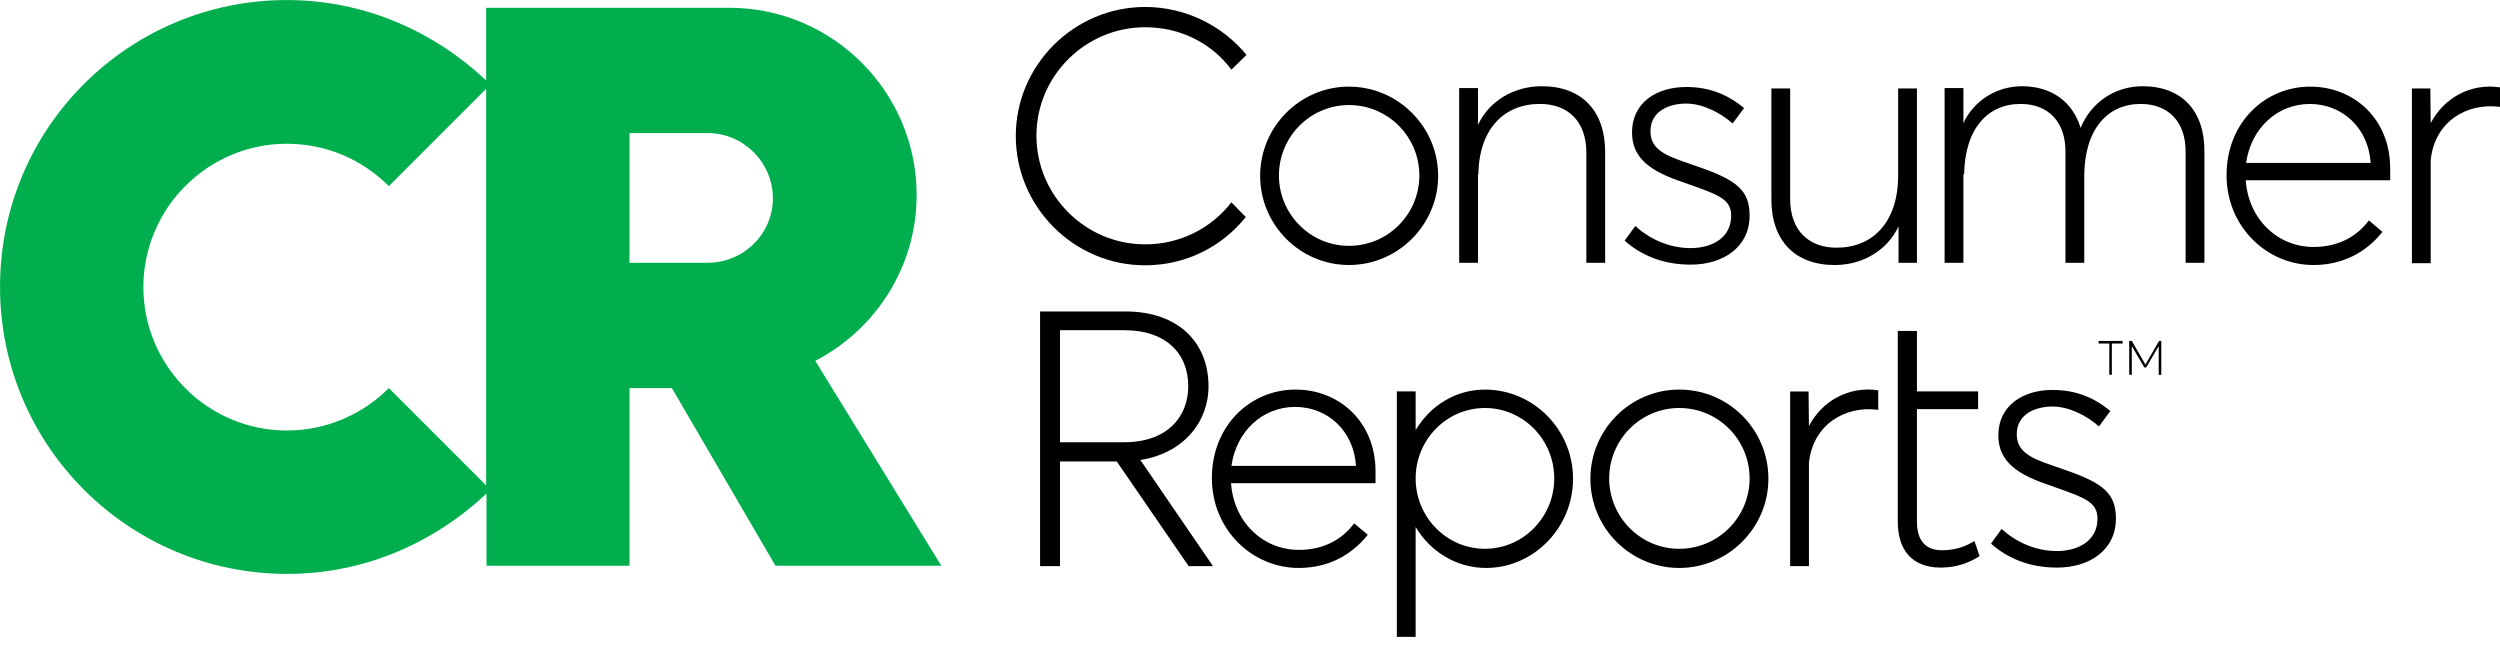
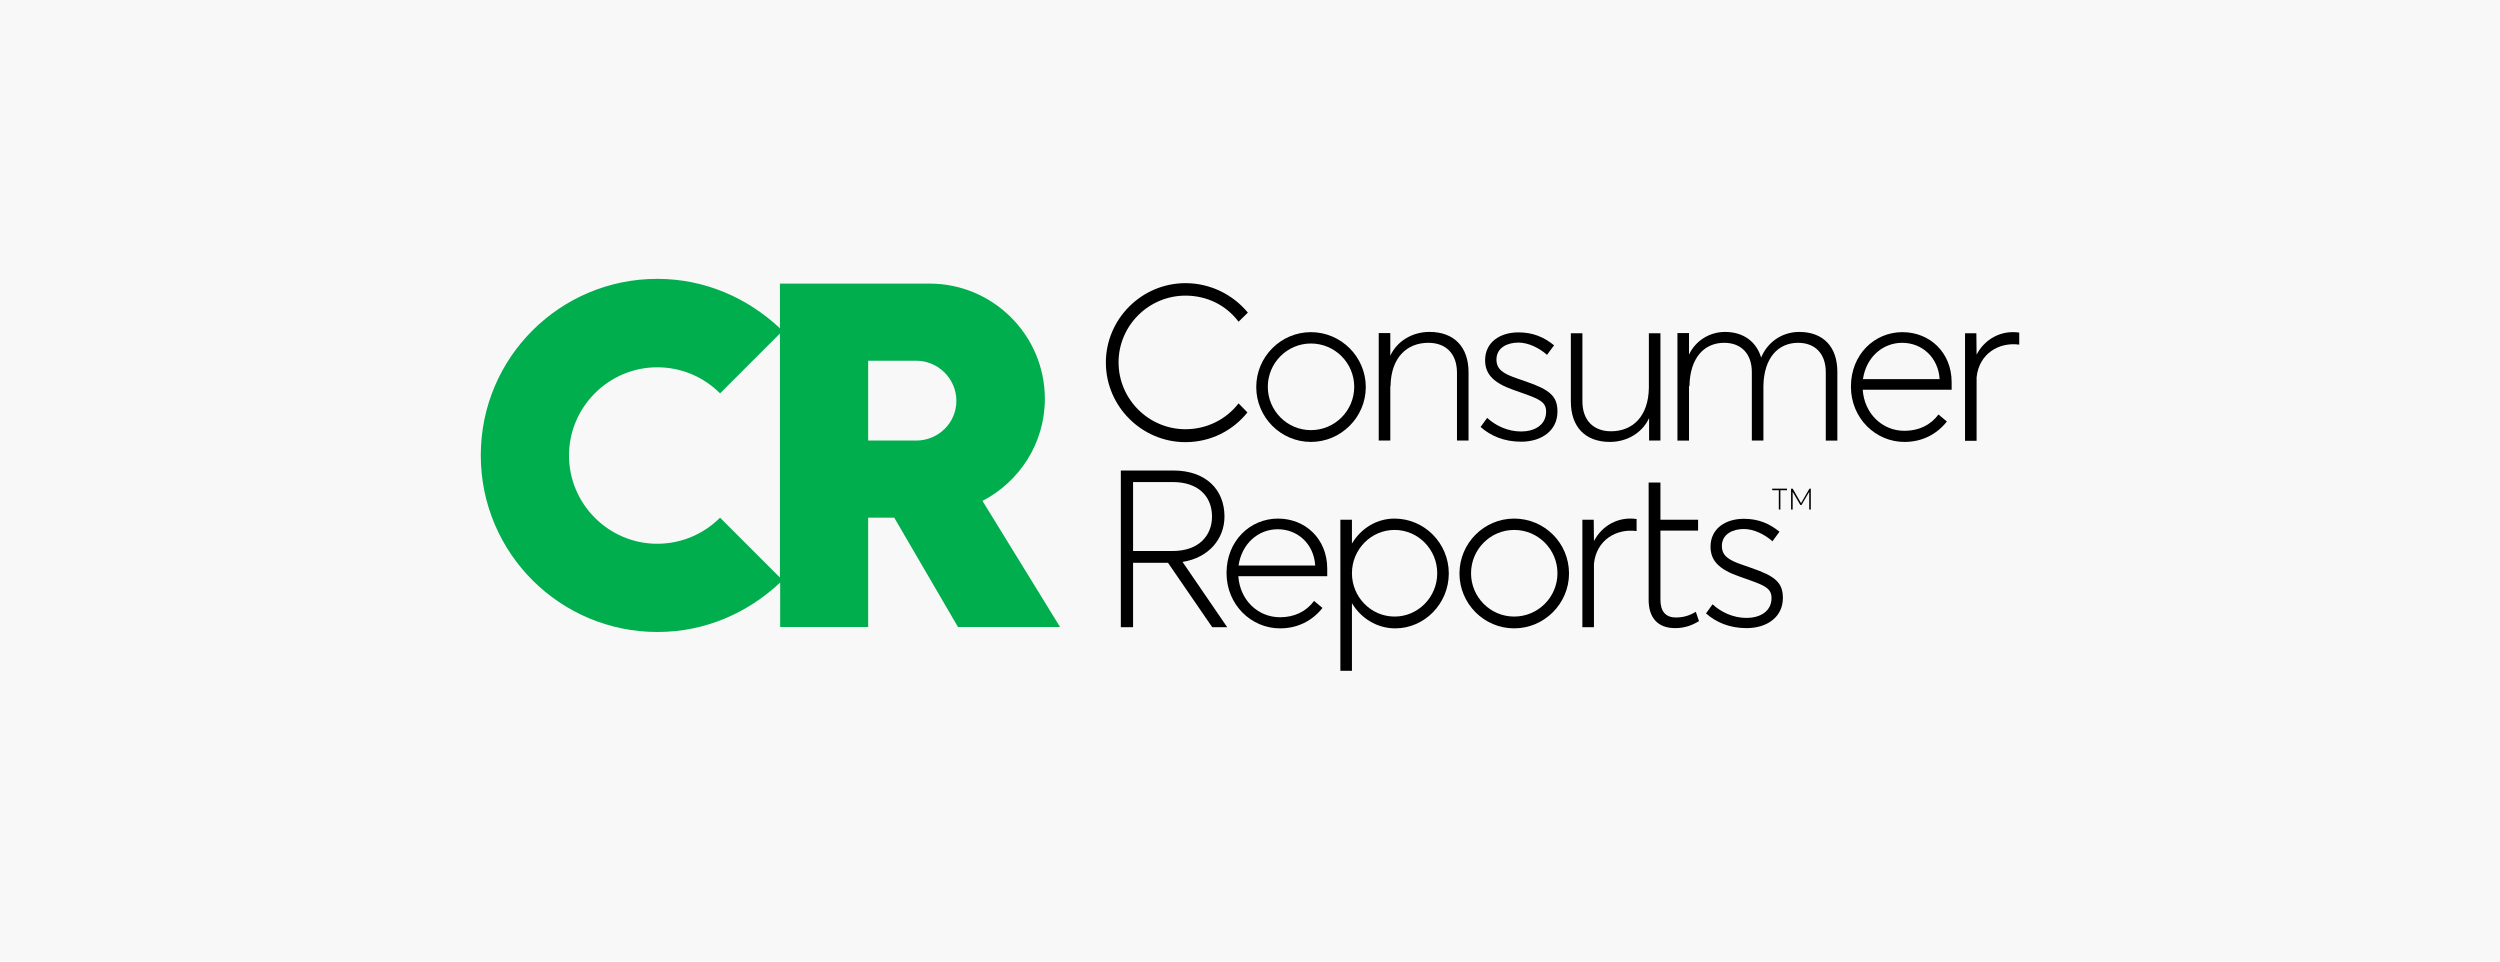
- <svg xmlns="http://www.w3.org/2000/svg" fill="none" height="23" viewBox="0 0 89 23" width="89">
-   <path d="m17.307 20.141h5.104v-6.324h1.509l3.687 6.324h5.904l-4.487-7.295c2.126-1.102 3.608-3.32 3.608-5.904 0-3.687-3.005-6.665-6.665-6.665h-8.66v2.585c-1.876-1.758-4.343-2.86-7.098-2.86-5.616 0-10.208 4.54-10.208 10.208 0 5.668 4.592 10.221 10.221 10.221 2.755 0 5.222-1.102 7.098-2.86v2.572zm-3.464-6.324c-.932.931-2.217 1.509-3.635 1.509-2.808 0-5.104-2.296-5.104-5.104 0-2.808 2.296-5.104 5.104-5.104 1.417 0 2.69.564 3.635 1.509l3.464-3.464v14.118zm8.568-4.461v-4.619h2.782c1.273 0 2.322 1.05 2.322 2.322s-1.05 2.296-2.322 2.296z" fill="#00ae4d" />
-   <g fill="#000">
-     <path d="m71.26 18.828-.381.525c.577.512 1.351.853 2.349.853 1.168 0 2.099-.63 2.099-1.745 0-.879-.433-1.26-1.811-1.732l-.525-.184c-.774-.262-1.194-.512-1.194-1.089 0-.709.656-.984 1.273-.984.577 0 1.207.315 1.653.709l.407-.551c-.577-.472-1.22-.748-2.06-.748-1.063 0-1.929.564-1.929 1.614 0 .8.485 1.312 1.653 1.719l.59.21c.879.315 1.286.485 1.286 1.037 0 .8-.695 1.155-1.443 1.155-.774 0-1.47-.328-1.968-.787z" />
-     <path d="m70.474 19.799-.184-.538c-.367.223-.722.328-1.155.328-.604 0-.892-.367-.892-1.023v-4.002h2.178v-.63h-2.178v-2.152h-.682v6.784c0 1.023.512 1.64 1.535 1.64.512 0 .958-.144 1.378-.407z" />
-     <path d="m64.398 20.14v-3.661c.144-1.378 1.299-2.047 2.467-1.889v-.695c-1.036-.157-1.994.367-2.467 1.273l-.013-1.233h-.656v6.219h.669z" />
-     <path d="m59.78 13.869c-1.745 0-3.162 1.43-3.162 3.175s1.417 3.175 3.162 3.175 3.175-1.43 3.175-3.175c0-1.758-1.417-3.175-3.175-3.175zm0 5.668c-1.378 0-2.493-1.128-2.493-2.506s1.115-2.506 2.493-2.506c1.391 0 2.506 1.128 2.506 2.506s-1.115 2.506-2.506 2.506z" />
-     <path d="m52.864 13.869c-1.036 0-1.942.564-2.467 1.443v-1.378h-.669v8.739h.669v-3.91c.525.879 1.456 1.456 2.506 1.456 1.693 0 3.097-1.43 3.097-3.175 0-1.758-1.417-3.175-3.136-3.175zm0 5.668c-1.365 0-2.467-1.128-2.467-2.506s1.102-2.506 2.467-2.506c1.365 0 2.467 1.128 2.467 2.506s-1.102 2.506-2.467 2.506z" />
-     <path d="m48.968 16.769c0-1.732-1.273-2.9-2.847-2.9-1.614 0-2.978 1.286-2.978 3.149 0 1.837 1.43 3.201 3.096 3.201.997 0 1.85-.42 2.454-1.181l-.485-.407c-.459.617-1.141.945-1.968.945-1.286 0-2.322-.997-2.414-2.375h5.143zm-5.13-.184c.184-1.26 1.128-2.099 2.27-2.099 1.142 0 2.086.84 2.165 2.099z" />
-     <path d="m40.596 16.375c1.522-.236 2.427-1.338 2.427-2.624 0-1.535-1.05-2.664-2.965-2.664h-3.031v9.067h.709v-3.726h2.021l2.559 3.726h.866zm-2.86-.63v-3.989h2.309c1.43 0 2.257.8 2.257 1.994 0 1.063-.722 1.994-2.283 1.994z" />
-     <path d="m86.533 9.355v-3.661c.144-1.378 1.299-2.047 2.467-1.889v-.695c-1.037-.157-1.994.367-2.467 1.273l-.013-1.233h-.656v6.219h.669z" />
-     <path d="m85.09 5.984c0-1.732-1.273-2.9-2.847-2.9-1.614 0-2.978 1.286-2.978 3.149 0 1.837 1.43 3.202 3.097 3.202.997 0 1.85-.42 2.454-1.181l-.485-.407c-.459.617-1.142.945-1.968.945-1.286 0-2.322-.997-2.414-2.375h5.144zm-5.13-.184c.184-1.26 1.128-2.099 2.27-2.099s2.086.84 2.165 2.099z" />
-     <path d="m69.923 6.206c.026-1.64.853-2.506 2.007-2.506.971 0 1.614.617 1.601 1.732v3.923h.669v-3.149c.026-1.64.853-2.506 2.007-2.506.971 0 1.614.617 1.601 1.732v3.923h.669v-3.949c.013-1.456-.8-2.336-2.204-2.336-.997 0-1.837.59-2.204 1.483-.276-.918-1.023-1.483-2.086-1.483-.918 0-1.719.525-2.086 1.312v-1.246h-.669v6.219h.669v-3.149z" />
-     <path d="m67.574 9.356h.669v-6.206h-.669v3.162c-.026 1.64-.932 2.506-2.191 2.506-.997 0-1.653-.617-1.653-1.732v-3.936h-.669v3.949c0 1.456.827 2.336 2.257 2.336 1.023 0 1.889-.551 2.27-1.378v1.299z" />
-     <path d="m58.219 8.043-.381.525c.577.512 1.351.853 2.349.853 1.168 0 2.099-.63 2.099-1.745 0-.879-.433-1.26-1.811-1.732l-.525-.184c-.774-.262-1.194-.512-1.194-1.089 0-.709.656-.984 1.273-.984.577 0 1.207.315 1.653.709l.407-.551c-.577-.472-1.22-.748-2.06-.748-1.063 0-1.929.564-1.929 1.614 0 .8.485 1.312 1.653 1.719l.591.21c.879.315 1.286.485 1.286 1.037 0 .8-.695 1.155-1.443 1.155-.774 0-1.47-.328-1.968-.787z" />
-     <path d="m52.63 6.206c.026-1.64.932-2.506 2.191-2.506.997 0 1.653.617 1.653 1.732v3.923h.669v-3.949c0-1.456-.827-2.336-2.257-2.336-1.024 0-1.889.551-2.27 1.378v-1.312h-.669v6.219h.669v-3.149z" />
-     <path d="m48.023 3.084c-1.745 0-3.162 1.43-3.162 3.175 0 1.745 1.417 3.175 3.162 3.175s3.175-1.43 3.175-3.175c0-1.745-1.43-3.175-3.175-3.175zm0 5.668c-1.378 0-2.493-1.128-2.493-2.506 0-1.378 1.115-2.506 2.493-2.506 1.391 0 2.506 1.128 2.506 2.506 0 1.378-1.115 2.506-2.506 2.506z" />
-     <path d="m43.838 7.203c-.709.918-1.824 1.496-3.07 1.496-2.126 0-3.871-1.732-3.871-3.871 0-2.126 1.745-3.858 3.871-3.858 1.26 0 2.362.564 3.07 1.509l.538-.525c-.853-1.037-2.165-1.706-3.608-1.706-2.532 0-4.606 2.073-4.606 4.592 0 2.532 2.073 4.605 4.606 4.605 1.456 0 2.742-.669 3.582-1.719z" />
-     <path d="m75.091 12.229h-.381v-.092h.853v.092h-.381v1.115h-.092z" />
-     <path d="m76.942 12.137v1.207h-.092v-1.024l-.446.761h-.066l-.446-.761v1.024h-.092v-1.207h.092l.485.84.485-.84z" />
+ <svg xmlns="http://www.w3.org/2000/svg" height="100" viewBox="0 0 260 100" width="260">
+   <g fill="none" fill-rule="evenodd">
+     <path d="m0 0h260v100h-260z" fill="#f8f8f8" />
+     <g fill-rule="nonzero" transform="translate(50 29)">
+       <path d="m31.113 36.208h9.176v-11.37h2.713l6.628 11.37h10.615l-8.067-13.115c3.821-1.981 6.487-5.968 6.487-10.615 0-6.628-5.402-11.983-11.983-11.983h-15.568v4.647c-3.373-3.161-7.808-5.142-12.761-5.142-10.096 0-18.352 8.162-18.352 18.352 0 10.19 8.256 18.375 18.375 18.375 4.954 0 9.388-1.981 12.761-5.142v4.623zm-6.227-11.37c-1.675 1.675-3.987 2.713-6.534 2.713-5.048 0-9.176-4.128-9.176-9.176 0-5.048 4.128-9.176 9.176-9.176 2.547 0 4.836 1.014 6.534 2.713l6.227-6.227v25.381zm15.403-8.02v-8.303h5.001c2.288 0 4.175 1.887 4.175 4.175s-1.887 4.128-4.175 4.128z" fill="#00ae4d" />
+       <g fill="#000" transform="translate(64.7191)">
+         <path d="m63.389 33.849-.684.943c1.038.92 2.43 1.533 4.222 1.533 2.099 0 3.774-1.132 3.774-3.137 0-1.58-.778-2.264-3.255-3.114l-.943-.33c-1.392-.472-2.147-.92-2.147-1.958 0-1.274 1.179-1.769 2.288-1.769 1.038 0 2.17.566 2.972 1.274l.731-.991c-1.038-.849-2.194-1.345-3.703-1.345-1.911 0-3.468 1.014-3.468 2.901 0 1.439.873 2.359 2.972 3.09l1.061.377c1.58.566 2.312.873 2.312 1.864 0 1.439-1.25 2.076-2.595 2.076-1.392 0-2.642-.59-3.538-1.415z" />
+         <path d="m61.976 35.594-.33-.967c-.66.401-1.297.59-2.076.59-1.085 0-1.604-.66-1.604-1.84v-7.194h3.916v-1.132h-3.916v-3.869h-1.227v12.195c0 1.84.92 2.948 2.76 2.948.92 0 1.722-.259 2.477-.731z" />
+         <path d="m51.052 36.208v-6.581c.259-2.477 2.335-3.68 4.435-3.397v-1.25c-1.863-.283-3.585.66-4.435 2.288l-.024-2.217h-1.18v11.181h1.203z" />
+         <path d="m42.751 24.933c-3.137 0-5.685 2.571-5.685 5.708s2.547 5.708 5.685 5.708c3.137 0 5.708-2.571 5.708-5.708 0-3.161-2.547-5.708-5.708-5.708zm0 10.19c-2.477 0-4.482-2.029-4.482-4.505 0-2.477 2.005-4.505 4.482-4.505 2.5 0 4.506 2.029 4.506 4.505 0 2.477-2.005 4.505-4.506 4.505z" />
+         <path d="m30.318 24.933c-1.863 0-3.491 1.014-4.435 2.595v-2.477h-1.203v15.71h1.203v-7.029c.943 1.58 2.618 2.618 4.505 2.618 3.043 0 5.567-2.571 5.567-5.708 0-3.161-2.548-5.708-5.638-5.708zm0 10.19c-2.453 0-4.435-2.029-4.435-4.505 0-2.477 1.981-4.505 4.435-4.505 2.453 0 4.435 2.029 4.435 4.505 0 2.477-1.981 4.505-4.435 4.505z" />
+         <path d="m23.314 30.146c0-3.114-2.288-5.213-5.119-5.213-2.901 0-5.355 2.312-5.355 5.661 0 3.302 2.571 5.756 5.567 5.756 1.793 0 3.326-.755 4.411-2.123l-.873-.731c-.826 1.109-2.052 1.698-3.538 1.698-2.312 0-4.175-1.793-4.34-4.269h9.247zm-9.223-.33c.33-2.264 2.029-3.774 4.081-3.774 2.052 0 3.751 1.51 3.892 3.774z" />
+         <path d="m8.263 29.438c2.736-.425 4.364-2.406 4.364-4.718 0-2.76-1.887-4.788-5.331-4.788h-5.449v16.3h1.274v-6.699h3.633l4.6 6.699h1.557zm-5.142-1.132v-7.171h4.152c2.571 0 4.057 1.439 4.057 3.585 0 1.911-1.297 3.585-4.104 3.585z" />
+         <path d="m90.847 16.819v-6.581c.26-2.477 2.335-3.68 4.435-3.397v-1.25c-1.864-.283-3.585.66-4.435 2.288l-.024-2.217h-1.179v11.181h1.203z" />
+         <path d="m88.252 10.757c0-3.114-2.288-5.213-5.119-5.213-2.901 0-5.355 2.312-5.355 5.661 0 3.302 2.571 5.756 5.567 5.756 1.793 0 3.326-.755 4.411-2.123l-.873-.731c-.826 1.109-2.052 1.698-3.538 1.698-2.312 0-4.175-1.793-4.34-4.27h9.247zm-9.223-.33c.33-2.264 2.029-3.774 4.081-3.774 2.052 0 3.75 1.51 3.892 3.774z" />
+         <path d="m60.985 11.157c.047-2.949 1.533-4.505 3.609-4.505 1.745 0 2.901 1.109 2.878 3.114v7.053h1.203v-5.661c.047-2.949 1.533-4.505 3.609-4.505 1.746 0 2.901 1.109 2.878 3.114v7.053h1.203v-7.1c.024-2.618-1.439-4.199-3.963-4.199-1.793 0-3.302 1.061-3.963 2.665-.495-1.651-1.84-2.665-3.75-2.665-1.651 0-3.09.944-3.751 2.359v-2.241h-1.203v11.181h1.203v-5.661z" />
+         <path d="m56.763 16.819h1.203v-11.157h-1.203v5.685c-.047 2.949-1.675 4.505-3.939 4.505-1.793 0-2.972-1.109-2.972-3.114v-7.077h-1.203v7.1c0 2.618 1.486 4.199 4.057 4.199 1.84 0 3.397-.991 4.081-2.477v2.335z" />
+         <path d="m39.945 14.46-.684.944c1.038.92 2.429 1.533 4.222 1.533 2.099 0 3.774-1.132 3.774-3.137 0-1.58-.778-2.264-3.255-3.114l-.943-.33c-1.392-.472-2.147-.92-2.147-1.958 0-1.274 1.18-1.769 2.288-1.769 1.038 0 2.17.566 2.972 1.274l.731-.991c-1.038-.849-2.194-1.345-3.703-1.345-1.911 0-3.468 1.014-3.468 2.901 0 1.439.873 2.359 2.972 3.09l1.062.377c1.58.566 2.312.873 2.312 1.863 0 1.439-1.25 2.076-2.595 2.076-1.392 0-2.642-.59-3.538-1.415z" />
+         <path d="m29.896 11.157c.047-2.949 1.675-4.505 3.939-4.505 1.793 0 2.972 1.109 2.972 3.114v7.053h1.203v-7.1c0-2.618-1.486-4.199-4.057-4.199-1.84 0-3.397.991-4.081 2.477v-2.359h-1.203v11.181h1.203v-5.661z" />
+         <path d="m21.615 5.544c-3.137 0-5.685 2.571-5.685 5.708 0 3.137 2.548 5.708 5.685 5.708s5.708-2.571 5.708-5.708c0-3.137-2.571-5.708-5.708-5.708zm0 10.19c-2.477 0-4.482-2.029-4.482-4.505 0-2.477 2.005-4.505 4.482-4.505 2.5 0 4.505 2.029 4.505 4.505 0 2.477-2.005 4.505-4.505 4.505z" />
+         <path d="m14.091 12.95c-1.274 1.651-3.279 2.689-5.52 2.689-3.821 0-6.959-3.114-6.959-6.959 0-3.821 3.137-6.935 6.959-6.935 2.264 0 4.246 1.014 5.52 2.713l.967-.944c-1.533-1.863-3.892-3.066-6.487-3.066-4.553 0-8.28 3.727-8.28 8.256 0 4.553 3.727 8.28 8.28 8.28 2.618 0 4.93-1.203 6.44-3.09z" />
+         <path d="m70.277 21.984h-.684v-.165h1.533v.165h-.684v2.005h-.165z" />
+         <path d="m73.604 21.819v2.17h-.165v-1.84l-.802 1.368h-.118l-.802-1.368v1.84h-.165v-2.17h.165l.873 1.51.873-1.51z" />
+       </g>
+     </g>
  </g>
</svg>
